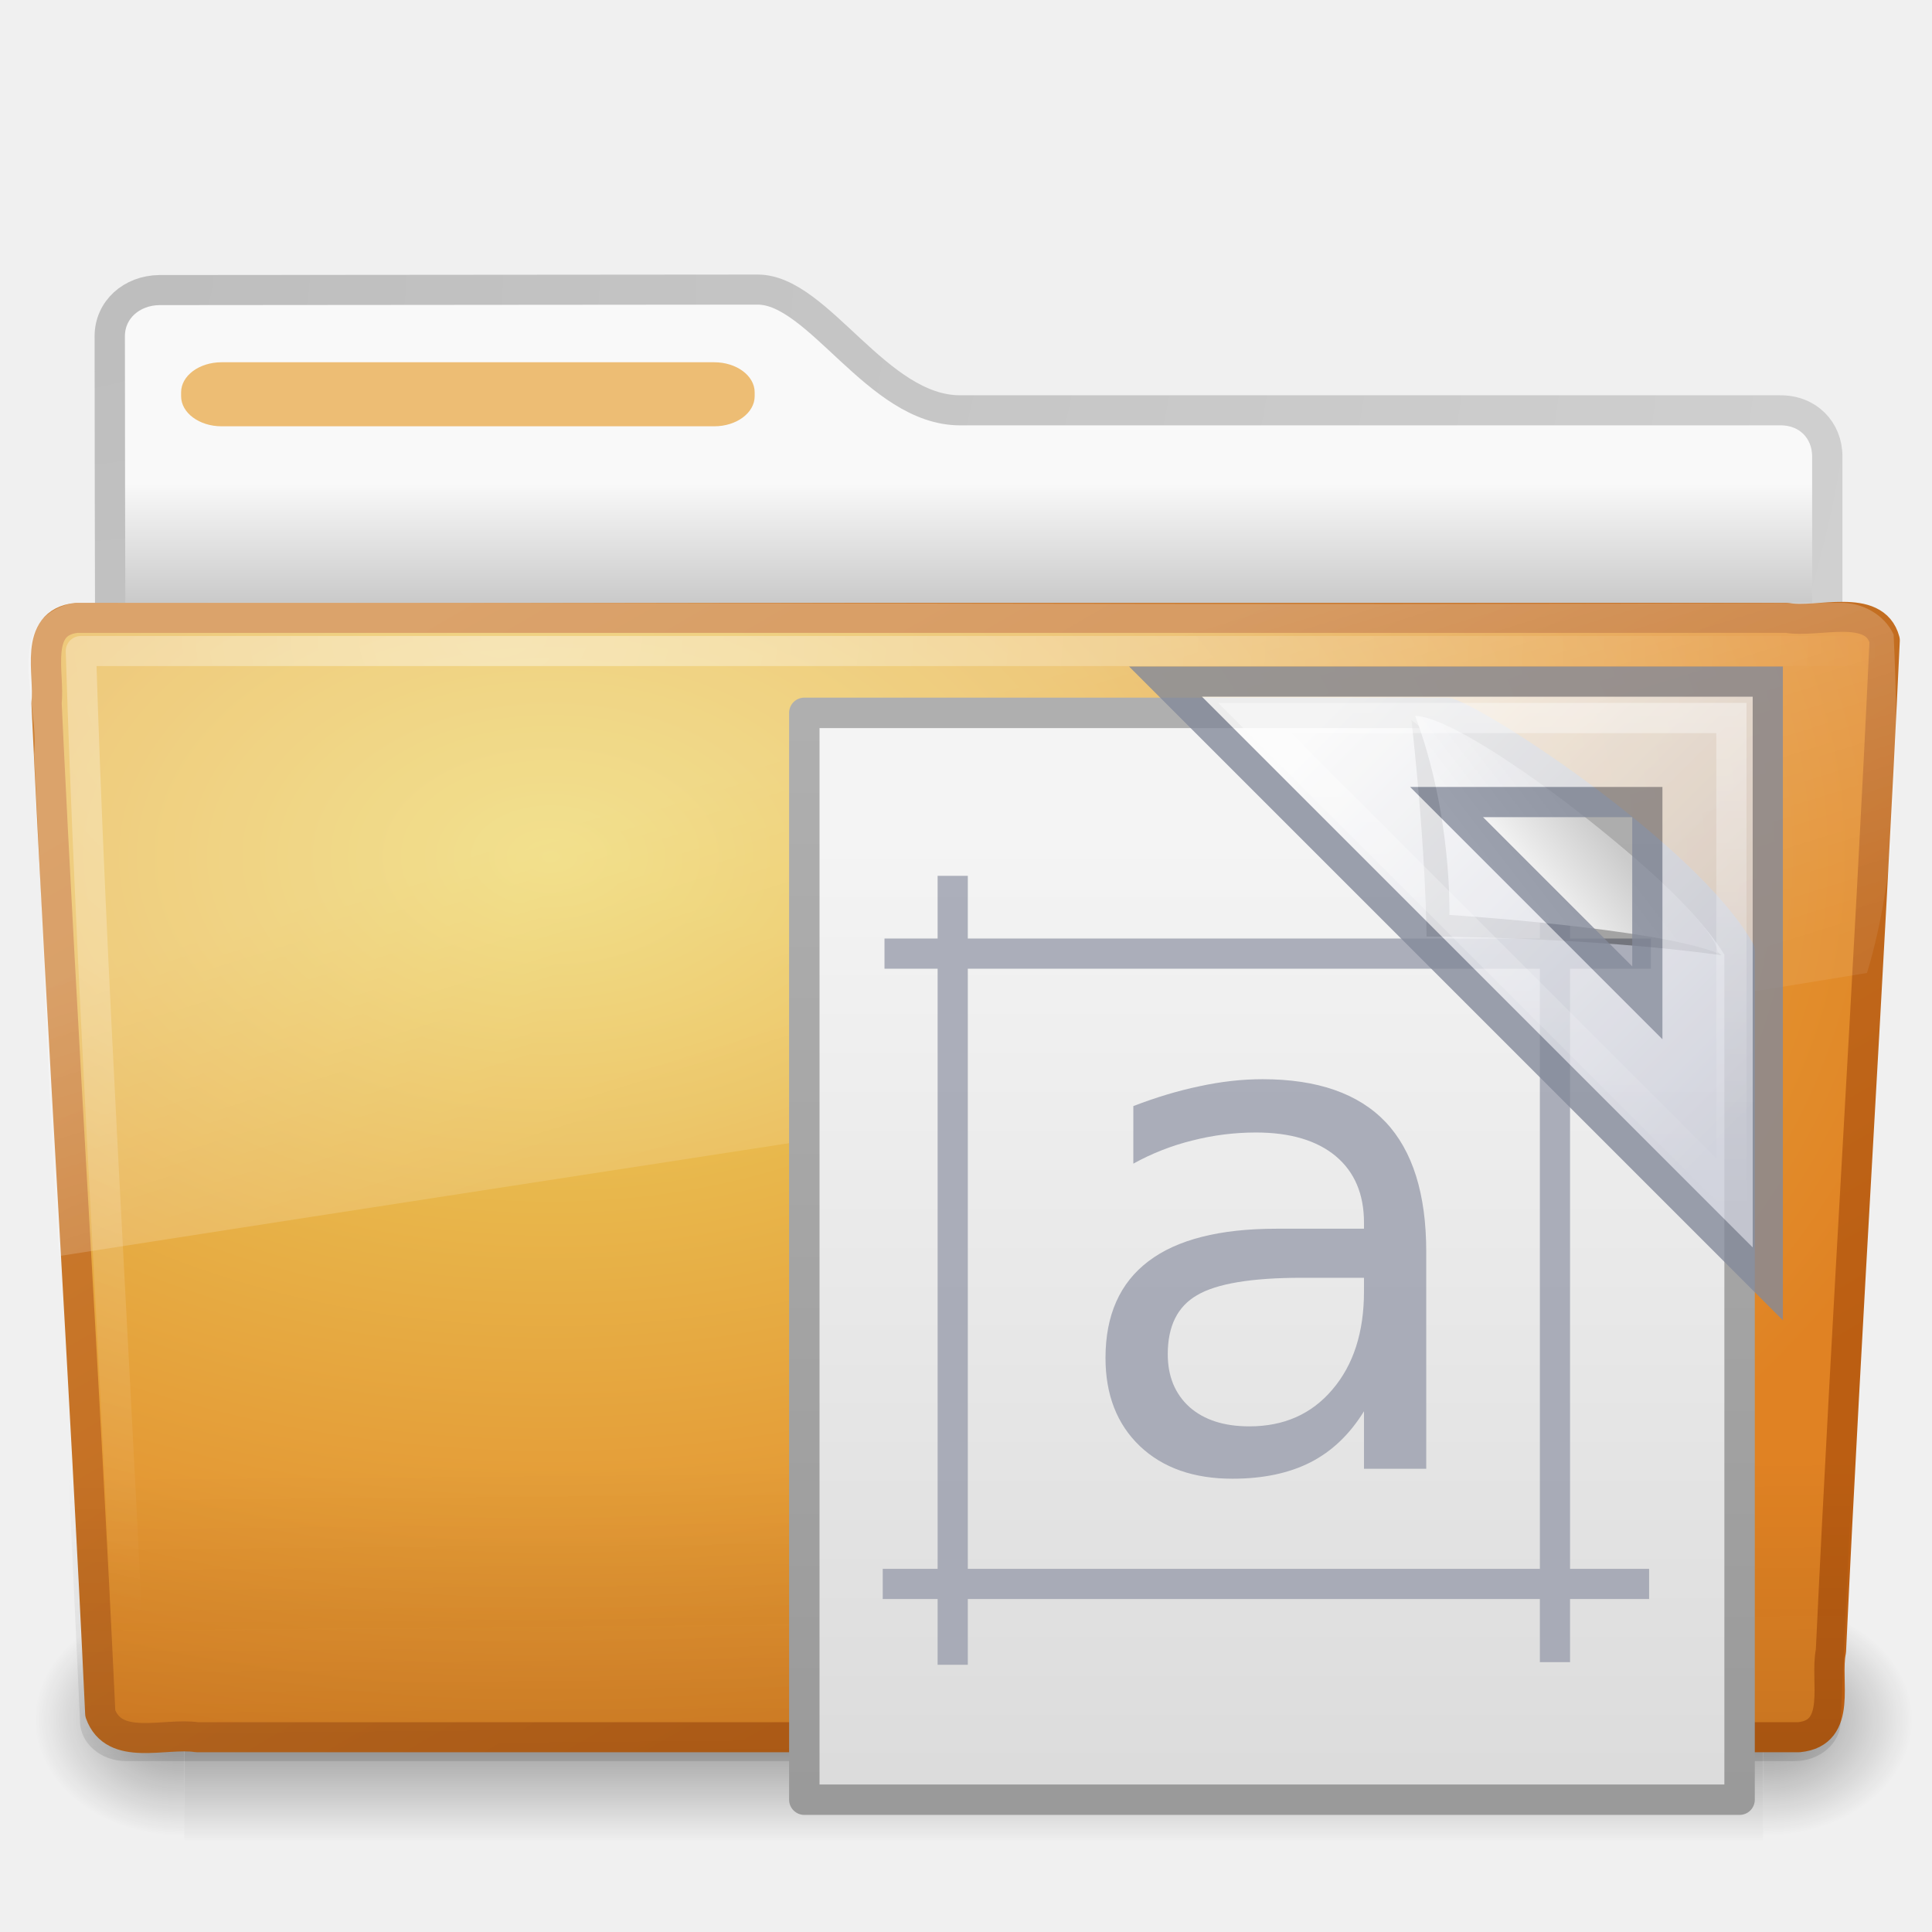
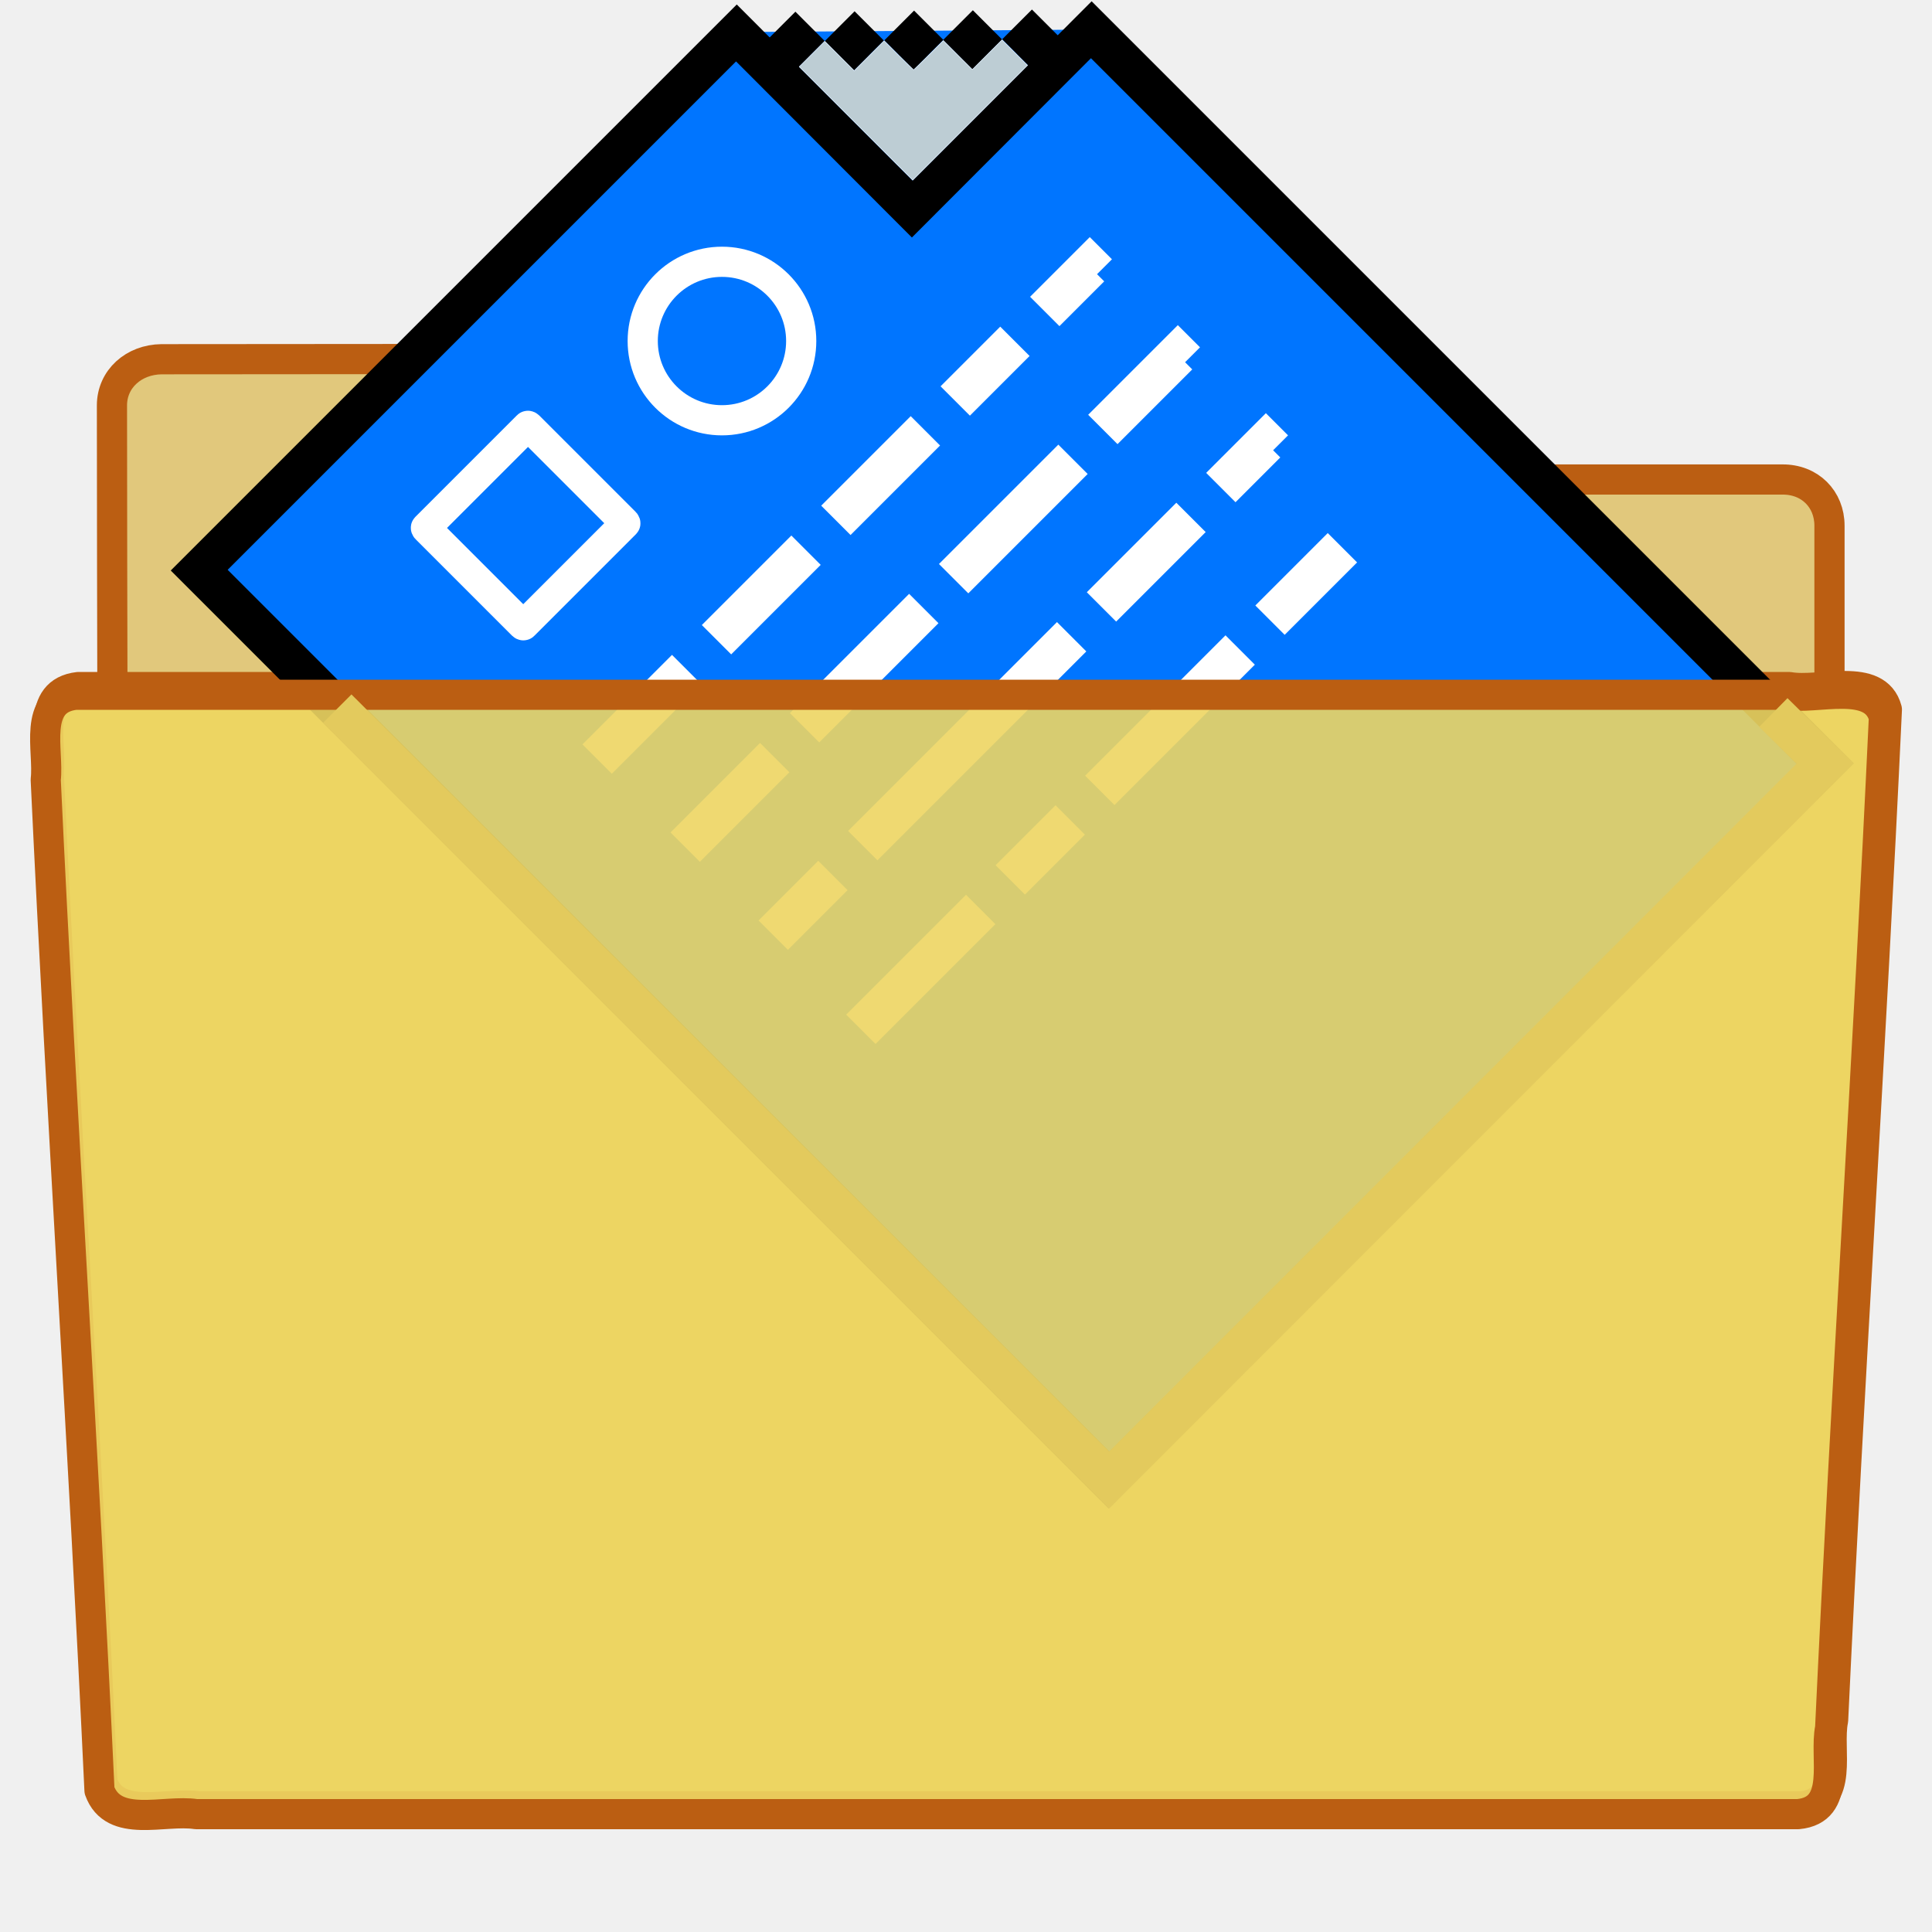
<svg xmlns="http://www.w3.org/2000/svg" xmlns:xlink="http://www.w3.org/1999/xlink" version="1.0" width="64" height="64" id="svg2696">
  <defs id="defs2698">
+     <linearGradient id="linearGradient7686">
+       <stop style="stop-color:#000000;stop-opacity:1;" offset="0" id="stop7684" />
+     </linearGradient>
    <linearGradient id="linearGradient3484">
      <stop id="stop3486" style="stop-color:#bdbdbd;stop-opacity:1" offset="0" />
      <stop id="stop3488" style="stop-color:#d0d0d0;stop-opacity:1" offset="1" />
    </linearGradient>
    <radialGradient cx="3" cy="5.017" r="21" fx="3" fy="5.017" id="radialGradient2788" xlink:href="#linearGradient3484" gradientUnits="userSpaceOnUse" gradientTransform="matrix(-1.274898e-8,1.714292,-2.159331,-1.4599595e-8,12.80936,3.608881)" />
    <linearGradient id="linearGradient6404">
      <stop id="stop6406" style="stop-color:#f9f9f9;stop-opacity:1" offset="0" />
      <stop id="stop6408" style="stop-color:#c9c9c9;stop-opacity:1" offset="1" />
    </linearGradient>
    <linearGradient x1="62.989" y1="13.183" x2="62.989" y2="16.19" id="linearGradient2786" xlink:href="#linearGradient6404" gradientUnits="userSpaceOnUse" gradientTransform="translate(-50.9409,0.7518797)" />
    <linearGradient id="linearGradient5060-820">
      <stop id="stop2681" style="stop-color:black;stop-opacity:1" offset="0" />
      <stop id="stop2683" style="stop-color:black;stop-opacity:0" offset="1" />
    </linearGradient>
    <radialGradient cx="605.714" cy="486.648" r="117.143" fx="605.714" fy="486.648" id="radialGradient7600-312" xlink:href="#linearGradient5060-820" gradientUnits="userSpaceOnUse" gradientTransform="matrix(-0.03212956,0,0,0.03705882,23.36322,25.41246)" />
    <linearGradient id="linearGradient5060-179">
      <stop id="stop2675" style="stop-color:black;stop-opacity:1" offset="0" />
      <stop id="stop2677" style="stop-color:black;stop-opacity:0" offset="1" />
    </linearGradient>
    <radialGradient cx="605.714" cy="486.648" r="117.143" fx="605.714" fy="486.648" id="radialGradient7598-526" xlink:href="#linearGradient5060-179" gradientUnits="userSpaceOnUse" gradientTransform="matrix(0.03212956,0,0,0.03705882,25.337,25.41246)" />
    <linearGradient id="linearGradient5048-585">
      <stop id="stop2667" style="stop-color:black;stop-opacity:0" offset="0" />
      <stop id="stop2669" style="stop-color:black;stop-opacity:1" offset="0.5" />
      <stop id="stop2671" style="stop-color:black;stop-opacity:0" offset="1" />
    </linearGradient>
    <linearGradient x1="302.857" y1="366.648" x2="302.857" y2="609.505" id="linearGradient7596-975" xlink:href="#linearGradient5048-585" gradientUnits="userSpaceOnUse" gradientTransform="matrix(0.08429052,0,0,0.03705882,-6.114863,25.41246)" />
    <linearGradient id="linearGradient3390-178-986-453">
      <stop id="stop3624" style="stop-color:#bb5e12;stop-opacity:1" offset="0" />
      <stop id="stop3626" style="stop-color:#cd8033;stop-opacity:1" offset="1" />
    </linearGradient>
    <linearGradient x1="82.453" y1="45.114" x2="65.34" y2="15.944" id="linearGradient2779" xlink:href="#linearGradient3390-178-986-453" gradientUnits="userSpaceOnUse" gradientTransform="matrix(1.000022,0,0,0.9973374,-53.76708,0.6817853)" />
    <linearGradient id="linearGradient7012-661-145-733-759-865-745-661-970-94">
      <stop id="stop3618" style="stop-color:#edd563;stop-opacity:1" offset="0" />
      <stop id="stop3620" style="stop-color:#e08223;stop-opacity:1" offset="1" />
    </linearGradient>
-     <radialGradient cx="63.969" cy="14.113" r="23.097" fx="63.969" fy="14.113" id="radialGradient2777" xlink:href="#linearGradient7012-661-145-733-759-865-745-661-970-94" gradientUnits="userSpaceOnUse" gradientTransform="matrix(1.564726,-9.4889677e-8,6.1773627e-8,1.013183,-86.21497,8.920102)" />
+     <radialGradient cx="70.646" cy="21.876" r="23.097" fx="70.646" fy="21.876" id="radialGradient2777" xlink:href="#linearGradient7012-661-145-733-759-865-745-661-970-94" gradientUnits="userSpaceOnUse" gradientTransform="matrix(1.564726,-9.4889677e-8,6.1773627e-8,1.013183,-86.21497,8.920102)" />
    <linearGradient id="linearGradient6129-963-697-142-998-580-273">
      <stop id="stop2661" style="stop-color:#0a0a0a;stop-opacity:0.498" offset="0" />
      <stop id="stop2663" style="stop-color:#0a0a0a;stop-opacity:0" offset="1" />
    </linearGradient>
    <linearGradient x1="22.935" y1="49.629" x2="22.809" y2="36.658" id="linearGradient2774" xlink:href="#linearGradient6129-963-697-142-998-580-273" gradientUnits="userSpaceOnUse" gradientTransform="matrix(1.144692,0,0,0.9977536,-3.466141,1.850722)" />
    <linearGradient id="linearGradient6087-437-184-795-110-662-495">
      <stop id="stop2693" style="stop-color:white;stop-opacity:0.4" offset="0" />
      <stop id="stop2695" style="stop-color:white;stop-opacity:0" offset="1" />
    </linearGradient>
    <radialGradient cx="7.265" cy="8.302" r="20.98" fx="7.265" fy="8.302" id="radialGradient2771" xlink:href="#linearGradient6087-437-184-795-110-662-495" gradientUnits="userSpaceOnUse" gradientTransform="matrix(0,1.207974,-1.627164,0,26.14829,8.868302)" />
    <linearGradient id="linearGradient8265-821-176-38-919-66-249">
      <stop id="stop2687" style="stop-color:white;stop-opacity:0.275" offset="0" />
      <stop id="stop2689" style="stop-color:white;stop-opacity:0.078" offset="1" />
    </linearGradient>
    <linearGradient x1="11.566" y1="22.292" x2="15.215" y2="33.955" id="linearGradient2768" xlink:href="#linearGradient8265-821-176-38-919-66-249" gradientUnits="userSpaceOnUse" gradientTransform="translate(0,0.9022712)" />
-     <linearGradient x1="33.877" y1="19.948" x2="44.119" y2="30.191" id="linearGradient3418" xlink:href="#linearGradient3412" gradientUnits="userSpaceOnUse" />
-     <linearGradient id="linearGradient3412">
-       <stop id="stop3414" style="stop-color:#fcfcfc;stop-opacity:1" offset="0" />
-       <stop id="stop3416" style="stop-color:#cbcdd9;stop-opacity:1" offset="1" />
+     <radialGradient cx="14.363" cy="34.786" r="8.795" fx="14.363" fy="34.786" id="radialGradient3041" xlink:href="#linearGradient7822" gradientUnits="userSpaceOnUse" gradientTransform="matrix(1,0,0,0.6884422,0,10.83783)" />
+     <linearGradient id="linearGradient7822">
+       <stop id="stop7824" style="stop-color:black;stop-opacity:1" offset="0" />
+       <stop id="stop7826" style="stop-color:black;stop-opacity:0" offset="1" />
    </linearGradient>
-     <linearGradient x1="45.094" y1="18.404" x2="45.094" y2="31.781" id="linearGradient3434" xlink:href="#linearGradient3428" gradientUnits="userSpaceOnUse" />
-     <linearGradient id="linearGradient3428">
-       <stop id="stop3430" style="stop-color:white;stop-opacity:1" offset="0" />
-       <stop id="stop3432" style="stop-color:white;stop-opacity:0" offset="1" />
+     <linearGradient x1="-7.975" y1="25.357" x2="-11.006" y2="-6.568" id="linearGradient3043" xlink:href="#linearGradient6991" gradientUnits="userSpaceOnUse" gradientTransform="matrix(1.1875,0,0,1.2,-17.28125,21.9)" />
+     <linearGradient id="linearGradient6991">
+       <stop id="stop6993" style="stop-color:#d3d7cf;stop-opacity:1" offset="0" />
+       <stop id="stop6995" style="stop-color:white;stop-opacity:1" offset="1" />
    </linearGradient>
-     <linearGradient x1="32.892" y1="8.059" x2="36.358" y2="5.457" id="linearGradient2683" xlink:href="#linearGradient8589" gradientUnits="userSpaceOnUse" gradientTransform="matrix(0.8719882,0,0,0.8492378,21.1022,22.40174)" />
-     <linearGradient id="linearGradient8589">
-       <stop id="stop8591" style="stop-color:#fefefe;stop-opacity:1" offset="0" />
-       <stop id="stop8593" style="stop-color:#cbcbcb;stop-opacity:1" offset="1" />
+     <linearGradient x1="-7.852" y1="3.755" x2="-5.51" y2="18.938" id="linearGradient3045" xlink:href="#linearGradient7438" gradientUnits="userSpaceOnUse" gradientTransform="matrix(-1.238355,0,0,1.26711,16.95124,21.36283)" />
+     <linearGradient id="linearGradient7438">
+       <stop id="stop7440" style="stop-color:white;stop-opacity:1" offset="0" />
+       <stop id="stop7442" style="stop-color:white;stop-opacity:0" offset="1" />
    </linearGradient>
-     <linearGradient id="linearGradient3600">
-       <stop id="stop3602" style="stop-color:#f4f4f4;stop-opacity:1" offset="0" />
-       <stop id="stop3604" style="stop-color:#dbdbdb;stop-opacity:1" offset="1" />
+     <linearGradient x1="1.626" y1="55.219" x2="0.822" y2="54.416" id="linearGradient3047" xlink:href="#linearGradient7263" gradientUnits="userSpaceOnUse" gradientTransform="matrix(1.051179,0,0,1,0.1121129,0)" />
+     <linearGradient id="linearGradient7263">
+       <stop id="stop7265" style="stop-color:#adb0a8;stop-opacity:1" offset="0" />
+       <stop id="stop7267" style="stop-color:white;stop-opacity:1" offset="1" />
    </linearGradient>
-     <linearGradient id="linearGradient3104">
-       <stop id="stop3106" style="stop-color:#9a9a9a;stop-opacity:1" offset="0" />
-       <stop id="stop3108" style="stop-color:#afafaf;stop-opacity:1" offset="1" />
+     <linearGradient x1="-4.221" y1="59.879" x2="-4.221" y2="54.708" id="linearGradient3049" xlink:href="#linearGradient7269" gradientUnits="userSpaceOnUse" gradientTransform="matrix(0.9642856,0,0,0.9722222,-0.2500008,1.694444)" />
+     <linearGradient id="linearGradient7269">
+       <stop id="stop7271" style="stop-color:white;stop-opacity:1" offset="0" />
+       <stop id="stop7273" style="stop-color:#d3d7cf;stop-opacity:1" offset="1" />
    </linearGradient>
-     <linearGradient x1="25.132" y1="6.729" x2="25.132" y2="47.013" id="linearGradient2945" xlink:href="#linearGradient3600" gradientUnits="userSpaceOnUse" gradientTransform="matrix(0.885207,0,0,0.8000502,20.89003,22.4138)" />
-     <linearGradient x1="-51.786" y1="50.786" x2="-51.786" y2="2.906" id="linearGradient2947" xlink:href="#linearGradient3104" gradientUnits="userSpaceOnUse" gradientTransform="matrix(0.7148019,0,0,0.7487279,73.48039,21.52216)" />
+     <linearGradient x1="-1.989" y1="51.138" x2="-3.359" y2="54" id="linearGradient3051" xlink:href="#linearGradient7257" gradientUnits="userSpaceOnUse" gradientTransform="matrix(-0.5248057,0,0,0.5248057,-21.86116,10.00036)" />
+     <linearGradient id="linearGradient7257">
+       <stop id="stop7259" style="stop-color:black;stop-opacity:1" offset="0" />
+       <stop id="stop7261" style="stop-color:black;stop-opacity:0" offset="1" />
+     </linearGradient>
+     <linearGradient x1="-4.685" y1="52.64" x2="0.884" y2="50.563" id="linearGradient3053" xlink:href="#linearGradient7237" gradientUnits="userSpaceOnUse" gradientTransform="matrix(-0.5248057,0,0,0.5248057,-21.86116,10.00036)" />
+     <linearGradient id="linearGradient7237">
+       <stop id="stop7239" style="stop-color:#eeeeec;stop-opacity:1" offset="0" />
+       <stop id="stop7241" style="stop-color:#babdb6;stop-opacity:1" offset="1" />
+     </linearGradient>
+     <linearGradient x1="-5.082" y1="50.519" x2="0.265" y2="49.458" id="linearGradient3055" xlink:href="#linearGradient7245" gradientUnits="userSpaceOnUse" gradientTransform="matrix(-0.5248057,0,0,0.5248057,-21.86116,10.00036)" />
+     <linearGradient id="linearGradient7245">
+       <stop id="stop7247" style="stop-color:#eeeeec;stop-opacity:1" offset="0" />
+       <stop id="stop7249" style="stop-color:white;stop-opacity:1" offset="1" />
+     </linearGradient>
+     <linearGradient x1="-5.969" y1="52.875" x2="-5.969" y2="51.812" id="linearGradient3057" xlink:href="#linearGradient7186" gradientUnits="userSpaceOnUse" gradientTransform="matrix(-0.5248057,0,0,0.5248057,-21.86116,10.00036)" />
+     <linearGradient id="linearGradient7186">
+       <stop id="stop7188" style="stop-color:#888a85;stop-opacity:1" offset="0" />
+       <stop id="stop7190" style="stop-color:white;stop-opacity:1" offset="1" />
+     </linearGradient>
+     <linearGradient x1="-3.536" y1="55.867" x2="-3.536" y2="59.445" id="linearGradient3059" xlink:href="#linearGradient7277" gradientUnits="userSpaceOnUse" gradientTransform="matrix(-0.5248057,0,0,0.5398003,-21.86116,9.400569)" />
+     <linearGradient id="linearGradient7277">
+       <stop id="stop7279" style="stop-color:#555753;stop-opacity:1" offset="0" />
+       <stop id="stop7281" style="stop-color:#d3d7cf;stop-opacity:1" offset="1" />
+     </linearGradient>
+     <linearGradient x1="32.812" y1="21" x2="32.812" y2="26.205" id="linearGradient3061" xlink:href="#linearGradient7340" gradientUnits="userSpaceOnUse" gradientTransform="matrix(-0.6040217,0,0,0.6034002,42.82499,17.57294)" />
+     <linearGradient id="linearGradient7340">
+       <stop id="stop7342" style="stop-color:#2e3436;stop-opacity:1" offset="0" />
+       <stop id="stop7344" style="stop-color:#555753;stop-opacity:1" offset="1" />
+     </linearGradient>
+     <linearGradient x1="28.875" y1="29" x2="29" y2="16" id="linearGradient3063" xlink:href="#linearGradient7430" gradientUnits="userSpaceOnUse" gradientTransform="matrix(-0.5248057,0,0,0.5248057,39.67545,19.37908)" />
+     <linearGradient id="linearGradient7430">
+       <stop id="stop7432" style="stop-color:white;stop-opacity:1" offset="0" />
+       <stop id="stop7434" style="stop-color:white;stop-opacity:0" offset="1" />
+     </linearGradient>
+     <linearGradient x1="30.312" y1="27.313" x2="30.312" y2="24.688" id="linearGradient3073" xlink:href="#linearGradient7422" gradientUnits="userSpaceOnUse" />
+     <linearGradient id="linearGradient7422">
+       <stop id="stop7424" style="stop-color:#edd400;stop-opacity:1" offset="0" />
+       <stop id="stop7426" style="stop-color:#edd400;stop-opacity:0" offset="1" />
+     </linearGradient>
+     <linearGradient x1="30.312" y1="27.313" x2="30.312" y2="24.688" id="linearGradient3065" xlink:href="#linearGradient7422" gradientUnits="userSpaceOnUse" gradientTransform="translate(-0.4180019,0.6976123)" />
+     <linearGradient x1="30.312" y1="27.313" x2="30.312" y2="24.688" id="linearGradient3067" xlink:href="#linearGradient7422" gradientUnits="userSpaceOnUse" gradientTransform="translate(0,0.6976123)" />
+     <linearGradient x1="30.312" y1="27.313" x2="30.312" y2="24.688" id="linearGradient3069" xlink:href="#linearGradient7422" gradientUnits="userSpaceOnUse" gradientTransform="translate(0,0.6976123)" />
+     <linearGradient x1="30.312" y1="27.313" x2="30.312" y2="24.688" id="linearGradient3071" xlink:href="#linearGradient7422" gradientUnits="userSpaceOnUse" gradientTransform="translate(0.4182841,0.6976123)" />
+     <linearGradient x1="37.625" y1="40.312" x2="38.875" y2="45.062" id="linearGradient3075" xlink:href="#linearGradient7652-827" gradientUnits="userSpaceOnUse" gradientTransform="matrix(-0.5248057,0,0,0.5248057,-13.46427,22.59569)" />
+     <linearGradient id="linearGradient7652-827">
+       <stop id="stop3225" style="stop-color:#dbdbdb;stop-opacity:1" offset="0" />
+       <stop id="stop3227" style="stop-color:#a0a0a0;stop-opacity:0" offset="1" />
+     </linearGradient>
+     <linearGradient x1="38.75" y1="40.625" x2="40.125" y2="46.562" id="linearGradient3077" xlink:href="#linearGradient7576-259" gradientUnits="userSpaceOnUse" gradientTransform="matrix(-0.5248057,0,0,0.5248057,-13.46427,22.59569)" />
+     <linearGradient id="linearGradient7576-259">
+       <stop id="stop3231" style="stop-color:#787878;stop-opacity:1" offset="0" />
+       <stop id="stop3233" style="stop-color:#6c6c6c;stop-opacity:0" offset="1" />
+     </linearGradient>
+     <linearGradient x1="41.188" y1="38.312" x2="42.124" y2="42.938" id="linearGradient3079" xlink:href="#linearGradient7660" gradientUnits="userSpaceOnUse" gradientTransform="matrix(-0.5248057,0,0,0.5248057,-13.46427,22.59569)" />
+     <linearGradient id="linearGradient7660">
+       <stop id="stop7662" style="stop-color:white;stop-opacity:1" offset="0" />
+       <stop id="stop7664" style="stop-color:white;stop-opacity:0" offset="1" />
+     </linearGradient>
+     <linearGradient x1="-4.11" y1="58.808" x2="-4.11" y2="55" id="linearGradient3081" xlink:href="#linearGradient7269" gradientUnits="userSpaceOnUse" gradientTransform="matrix(-0.5904064,0,0,0.6122733,-21.79556,4.68123)" />
+     <linearGradient id="linearGradient7812">
+       <stop id="stop7814" style="stop-color:black;stop-opacity:1" offset="0" />
+       <stop id="stop7816" style="stop-color:black;stop-opacity:0" offset="1" />
+     </linearGradient>
+     <linearGradient x1="-6.406" y1="32.438" x2="-7.781" y2="34.562" id="linearGradient3115" xlink:href="#linearGradient7812" gradientUnits="userSpaceOnUse" gradientTransform="matrix(-0.5248057,0,0,0.5248057,-23.96038,22.59569)" />
  </defs>
-   <g transform="matrix(1.340771,0,0,1.33,-0.3733138,-2.510002)" id="layer1">
-     <path d="m 4.217,9.112 c -0.69,0.008 -1.227,0.493 -1.227,1.15 0,5.514 0.032,9.74 0,14.75 1.435,0 42.435,-3.711 42.435,-5.303 l 0,-6.452 c 0,-0.658 -0.48,-1.158 -1.17,-1.15 l -20.256,0 c -2.047,0 -3.499,-3.007 -5,-3.007 L 4.217,9.112 z" id="path3468" style="fill:url(#linearGradient2786);fill-opacity:1;stroke:url(#radialGradient2788);stroke-width:0.749;stroke-linecap:round;stroke-linejoin:round;stroke-miterlimit:4;stroke-opacity:1;stroke-dasharray:none;display:inline" />
-     <g transform="matrix(0.9583333,0,0,0.6666667,1.000001,15.75188)" id="g7591" style="opacity:0.4">
-       <rect width="40.7" height="9" x="4" y="39" id="rect4173" style="fill:url(#linearGradient7596-975);fill-opacity:1;fill-rule:nonzero;stroke:none;stroke-width:1;marker:none;visibility:visible;display:inline;overflow:visible" />
-       <path d="m 44.7,39 c 0,0 0,9 0,9 1.655,0.017 4,-2.016 4,-4.5 0,-2.484 -1.846,-4.499 -4,-4.499 z" id="path5058" style="fill:url(#radialGradient7598-526);fill-opacity:1;fill-rule:nonzero;stroke:none;stroke-width:1;marker:none;visibility:visible;display:inline;overflow:visible" />
-       <path d="m 4,39 c 0,0 0,9 0,9 C 2.345,48.017 0,45.983 0,43.499 0,41.015 1.846,39 4,39 z" id="path5018" style="fill:url(#radialGradient7600-312);fill-opacity:1;fill-rule:nonzero;stroke:none;stroke-width:1;marker:none;visibility:visible;display:inline;overflow:visible" />
+   <g transform="matrix(1.340771,0,0,1.33,-0.2745243,-2.766417)" id="layer1" style="display:inline">
+     <g id="g2372-6" style="display:inline" transform="matrix(0.3729198,0,0,0.3759399,11.33799,14.07334)">
+       <path d="m -19.147,-8.102 c -1.851,0.02 -3.29,1.31 -3.29,3.06 0,14.668 0.086,25.907 0,39.236 3.849,0 113.791,-9.87 113.791,-14.106 V 2.926 c 0,-1.75 -1.287,-3.08 -3.138,-3.06 H 33.901 c -5.49,0 -9.382,-7.998 -13.408,-7.998 z" id="path3468" style="display:inline;fill:#e1c87c;fill-opacity:1;stroke:#bb5e12;stroke-width:2;stroke-linecap:round;stroke-linejoin:round;stroke-miterlimit:4;stroke-dasharray:none;stroke-opacity:1" />
+       <path d="m -24.658,13.615 c -2.877,0.328 -1.74,3.72 -1.969,5.627 1.053,22.47 2.515,44.488 3.561,66.959 0.917,2.562 4.276,1.25 6.404,1.575 35.38,0 70.76,0 106.139,0 2.921,-0.283 1.707,-3.734 2.118,-5.71 1.053,-22.47 2.516,-44.488 3.562,-66.959 -0.674,-2.532 -4.475,-1.125 -6.469,-1.492 -37.782,0 -75.564,0 -113.346,0 z" id="path3388" style="display:inline;fill:#edd563;fill-opacity:1;stroke:#bb5e12;stroke-width:1.997;stroke-linecap:round;stroke-linejoin:round;stroke-miterlimit:4;stroke-dasharray:none;stroke-dashoffset:0;stroke-opacity:1" />
    </g>
-     <path d="m 2.162,17.277 c -1.073,0.123 -0.649,1.398 -0.734,2.115 0.393,8.448 0.938,16.725 1.328,25.172 0.342,0.963 1.594,0.47 2.388,0.592 13.194,0 26.388,0 39.581,0 1.089,-0.106 0.636,-1.404 0.79,-2.147 0.393,-8.448 0.938,-16.725 1.328,-25.172 -0.251,-0.952 -1.669,-0.423 -2.413,-0.561 -14.09,0 -28.179,0 -42.269,0 z" id="path3388" style="fill:url(#radialGradient2777);fill-opacity:1;stroke:url(#linearGradient2779);stroke-width:0.748;stroke-linecap:round;stroke-linejoin:round;stroke-miterlimit:4;stroke-opacity:1;stroke-dasharray:none;stroke-dashoffset:0" />
-     <path d="m 2.058,16.817 43.896,4.03e-4 c 0.634,0 1.045,0.445 1.045,0.997 l -1.244,26.939 c 0,0.553 -0.511,0.998 -1.145,0.998 l -41.209,0 c -0.634,0 -1.145,-0.445 -1.145,-0.998 L 1.013,17.815 c 0,-0.553 0.411,-0.998 1.045,-0.998 z" id="path6127" style="opacity:0.4;fill:url(#linearGradient2774);fill-opacity:1;stroke:none" />
-     <path d="m 46.277,18.102 c -13.531,0 -30.469,0 -44,0 0.239,7.846 0.771,16.354 1.156,24.531" id="path2435" style="fill:none;stroke:url(#radialGradient2771);stroke-width:0.749;stroke-linecap:round;stroke-linejoin:round;stroke-miterlimit:4;stroke-opacity:1;stroke-dasharray:none" />
-     <path d="m 45.75,16.902 c -14.55,0.073 -29.105,-0.021 -43.656,0 -1.807,0.411 -0.834,2.467 -0.972,3.772 0.222,4.163 0.323,8.345 0.62,12.497 C 16.742,30.808 31.668,28.563 46.406,26.121 47.187,23.534 47.194,20.45 47.064,17.692 46.834,17.187 46.277,16.891 45.75,16.902 z" id="path3455" style="fill:url(#linearGradient2768);fill-opacity:1;stroke:none" />
-     <rect width="14.171" height="1.595" rx="1" ry="0.749" x="4.753" y="10.91" id="rect3562" style="fill:#edbd74;fill-opacity:1;fill-rule:nonzero;stroke:none;stroke-width:1;marker:none;visibility:visible;display:block;overflow:visible;enable-background:accumulate" />
+     <g id="g1163" style="display:inline" transform="matrix(0.988511,-0.9965163,0.9643348,0.9721443,-28.59344,10.66898)">
+       <g id="g2519" transform="translate(0.666126,0.6529804)">
+         <path id="rect1980-3" style="display:inline;fill:#0075ff;fill-opacity:1;fill-rule:evenodd;stroke:#000000;stroke-width:0;stroke-dasharray:none;stop-color:#000000" d="M 13.486,19.581 H 26.889 l 4.651,4.701 V 43.114 H 13.486 Z" />
+         <g id="g2470">
+           <g id="g2364-7" style="display:inline;stroke:#ffffff;stroke-opacity:1" transform="matrix(0.3729198,0,0,0.3759399,10.59011,19.33938)">
+             <rect style="font-variation-settings:normal;opacity:1;fill:none;fill-opacity:1;fill-rule:evenodd;stroke:#ffffff;stroke-width:1;stroke-linecap:butt;stroke-linejoin:miter;stroke-miterlimit:4;stroke-dasharray:none;stroke-dashoffset:0;stroke-opacity:1;stop-color:#000000;stop-opacity:1" id="rect1249" width="4.795" height="4.572" x="-2.396" y="22.337" rx="0.015" ry="0.03" transform="matrix(1.43065,2.2097421e-8,6.340693e-8,1.454736,20.43257,-25.21219)" />
+             <circle style="fill:none;fill-rule:evenodd;stroke:#ffffff;stroke-width:1;stroke-opacity:1;stroke-dasharray:none" id="path1305" cx="23.916" cy="11.297" r="2.625" transform="matrix(1.011623,1.028654,-1.011622,1.028654,20.43257,-25.21219)" />
+             <path style="display:inline;fill:none;stroke:#ffffff;stroke-width:2;stroke-linecap:butt;stroke-linejoin:miter;stroke-dasharray:none;stroke-opacity:1" d="m 15.006,27.002 h 33.001 v 0.511 -0.415" id="path5727-5" />
+             <path style="display:inline;fill:none;stroke:#ffffff;stroke-width:2;stroke-linecap:butt;stroke-linejoin:miter;stroke-dasharray:none;stroke-opacity:1" d="m 15.006,21.002 h 33.001 v 0.511 -0.415" id="path2328-3" />
+             <path style="display:inline;fill:none;stroke:#ffffff;stroke-width:2;stroke-linecap:butt;stroke-linejoin:miter;stroke-dasharray:none;stroke-opacity:1" d="m 15.006,33.002 h 33.001 v 0.511 -0.415" id="path2330-5" />
+             <path style="display:inline;fill:none;stroke:#ffffff;stroke-width:2;stroke-linecap:butt;stroke-linejoin:miter;stroke-dasharray:none;stroke-opacity:1" d="M 14.788,39.196 H 47.789 V 39.707 39.292" id="path1307" />
+           </g>
+           <g id="g2359-6" style="display:inline" transform="matrix(0.3729198,0,0,0.3759399,10.59011,19.33938)">
+             <path style="display:inline;fill:#0075ff;fill-opacity:1;stroke:#0075ff;stroke-width:2;stroke-linecap:butt;stroke-linejoin:miter;stroke-dasharray:none;stroke-opacity:1" d="m 41.21,35.843 v 4.759 h -0.511 0.415" id="path1521" />
+             <path style="display:inline;fill:#0075ff;fill-opacity:1;stroke:#0075ff;stroke-width:2;stroke-linecap:butt;stroke-linejoin:miter;stroke-dasharray:none;stroke-opacity:1" d="m 48.063,37.659 v 4.759 h -0.511 0.415" id="path2344-9" />
+             <path style="display:inline;fill:#0075ff;fill-opacity:1;stroke:#0075ff;stroke-width:1.386;stroke-linecap:butt;stroke-linejoin:miter;stroke-dasharray:none;stroke-opacity:1" d="m 31.821,28.482 2.313,2.313 -0.253,0.253 0.205,-0.205" id="path2342-0-3" transform="matrix(1.011623,1.028654,-1.011622,1.028654,20.43257,-25.21219)" />
+             <path style="display:inline;fill:#0075ff;fill-opacity:1;stroke:#0075ff;stroke-width:1.386;stroke-linecap:butt;stroke-linejoin:miter;stroke-dasharray:none;stroke-opacity:1" d="m 34.787,25.517 2.313,2.313 -0.253,0.253 0.205,-0.205" id="path2344-9-6" transform="matrix(1.011623,1.028654,-1.011622,1.028654,20.43257,-25.21219)" />
+             <path style="display:inline;fill:#0075ff;stroke:#0075ff;stroke-width:2;stroke-linecap:butt;stroke-linejoin:miter;stroke-dasharray:none;stroke-opacity:1;fill-opacity:1" d="m 22.006,18.274 v 10.235 h -0.511 0.415" id="path2332-2" />
+             <path style="display:inline;fill:#0075ff;stroke:#0075ff;stroke-width:2;stroke-linecap:butt;stroke-linejoin:miter;stroke-dasharray:none;stroke-opacity:1;fill-opacity:1" d="m 30.006,18.149 v 4.759 h -0.511 0.415" id="path2334-9" />
+             <path style="display:inline;fill:#0075ff;stroke:#0075ff;stroke-width:2;stroke-linecap:butt;stroke-linejoin:miter;stroke-dasharray:none;stroke-opacity:1;fill-opacity:1" d="m 20.006,30.452 v 4.302 h -0.511 0.415" id="path2336-1" />
+             <path style="display:inline;fill:#0075ff;stroke:#0075ff;stroke-width:2;stroke-linecap:butt;stroke-linejoin:miter;stroke-dasharray:none;stroke-opacity:1;fill-opacity:1" d="m 31.998,24.797 v 3.691 h -0.511 0.415" id="path2338-2" />
+             <path style="display:inline;fill:#0075ff;stroke:#0075ff;stroke-width:2;stroke-linecap:butt;stroke-linejoin:miter;stroke-dasharray:none;stroke-opacity:1;fill-opacity:1" d="m 41.998,24.797 v 3.691 h -0.511 0.415" id="path2340-7" />
+             <path style="display:inline;fill:#0075ff;stroke:#0075ff;stroke-width:2;stroke-linecap:butt;stroke-linejoin:miter;stroke-dasharray:none;stroke-opacity:1;fill-opacity:1" d="m 36.006,30.452 v 4.302 h -0.511 0.415" id="path2346-3" />
+             <path style="display:inline;fill:#0075ff;stroke:#0075ff;stroke-width:2;stroke-linecap:butt;stroke-linejoin:miter;stroke-dasharray:none;stroke-opacity:1;fill-opacity:1" d="m 44.006,30.452 v 4.302 h -0.511 0.415" id="path2348-6" />
+             <path style="display:inline;fill:#0075ff;stroke:#0075ff;stroke-width:2;stroke-linecap:butt;stroke-linejoin:miter;stroke-dasharray:none;stroke-opacity:1;fill-opacity:1" d="m 38.006,18.149 v 4.759 h -0.511 0.415" id="path1309" />
+             <path style="display:inline;fill:#0075ff;fill-opacity:1;stroke:#0075ff;stroke-width:2;stroke-linecap:butt;stroke-linejoin:miter;stroke-dasharray:none;stroke-opacity:1" d="m 44.006,18.149 v 4.759 h -0.511 0.415" id="path1311" />
+           </g>
+           <g id="g342-0" style="display:inline;stroke:#000000;stroke-opacity:1" transform="matrix(0.3729198,0,0,0.3759399,11.33799,14.07334)">
+             <path style="display:inline;fill:#2d2d2d;stroke:#000000;stroke-width:2;stroke-linecap:butt;stroke-linejoin:miter;stroke-dasharray:none;stroke-opacity:1" d="m 42.692,17.298 h 0.998 v 0.997" id="path2184" />
+             <path style="display:inline;fill:#2d2d2d;stroke:#000000;stroke-width:2;stroke-linecap:butt;stroke-linejoin:miter;stroke-dasharray:none;stroke-opacity:1" d="m 44.69,19.3 h 0.998 v 0.997" id="path2430" />
+             <path style="display:inline;fill:#2d2d2d;stroke:#000000;stroke-width:2;stroke-linecap:butt;stroke-linejoin:miter;stroke-dasharray:none;stroke-opacity:1" d="m 46.705,21.304 h 0.998 v 0.997" id="path2432" />
+             <path style="display:inline;fill:#2d2d2d;stroke:#000000;stroke-width:2;stroke-linecap:butt;stroke-linejoin:miter;stroke-dasharray:none;stroke-opacity:1" d="m 48.688,23.295 h 0.998 v 0.997" id="path2434" />
+             <path style="display:inline;fill:#2d2d2d;stroke:#000000;stroke-width:2;stroke-linecap:butt;stroke-linejoin:miter;stroke-dasharray:none;stroke-opacity:1" d="m 50.692,25.284 h 0.998 v 0.997" id="path2436" />
+           </g>
+         </g>
+         <path id="path378" style="display:inline;fill:none;fill-rule:evenodd;stroke:#000000;stroke-width:0.72;stroke-opacity:1;stop-color:#000000;stroke-dasharray:none" d="m 13.574,19.717 h 13.427 l -0.003,4.508 4.478,-0.003 v 18.804 H 13.574 Z" />
+       </g>
+       <path style="fill:#bdcdd4;fill-opacity:1;fill-rule:evenodd;stroke:#ffffff;stroke-width:0.016;stroke-linejoin:round;stroke-opacity:1" d="M 28.355,4.09 26.476,2.211 26.898,1.789 27.32,1.367 l 0.488,0.488 0.488,0.488 0.496,-0.496 0.496,-0.496 0.481,0.48 c 0.264,0.264 0.488,0.48 0.496,0.48 0.009,-5.3e-6 0.233,-0.218 0.5,-0.484 L 31.25,1.344 31.73,1.824 32.211,2.304 32.703,1.812 33.195,1.32 l 0.422,0.422 0.422,0.422 -1.902,1.902 -1.902,1.902 z" id="path1126" transform="matrix(0.3772541,0.386712,-0.3772541,0.386712,18.87595,10.51409)" />
+     </g>
  </g>
-   <path d="m 26.644,23.614 c 7.1,0 14.199,0 21.299,0 1.245,0.388 7.936,4.812 9.683,7.876 0,9.376 0,18.751 0,28.127 -10.327,0 -20.655,0 -30.982,0 0,-12.001 0,-24.002 0,-36.002 z" id="rect2594" style="fill:url(#linearGradient2945);fill-opacity:1;stroke:url(#linearGradient2947);stroke-width:1.008;stroke-linecap:butt;stroke-linejoin:round;stroke-miterlimit:4;stroke-opacity:1;stroke-dasharray:none;stroke-dashoffset:0;display:inline" />
-   <path d="m 54.629,52.47 -25.388,0 M 31.56,29.013 l 0,26.135 M 54.688,31.59 l -25.388,0 M 51.51,28.926 l 0,26.135" id="path3451" style="opacity:0.8;fill:none;stroke:#9a9eac;stroke-width:1;stroke-linecap:butt;stroke-linejoin:miter;stroke-miterlimit:4;stroke-opacity:1;stroke-dasharray:none" />
-   <path d="m 46.756,23.851 c 0.499,4.514 0.499,7.174 0.499,7.174 0,0 5.32,0 9.767,0.619 -4.28,-3.821 -7.499,-5.524 -10.266,-7.793 z" id="path8596" style="fill:black;fill-opacity:0.327;fill-rule:evenodd;stroke:none;display:inline" />
-   <path d="m 46.88,23.716 c 1.234,3.29 1.132,6.592 1.132,6.592 0,0 6.846,0.437 8.893,1.272 0,-1.365 -8.126,-7.841 -10.025,-7.864 z" id="path12038" style="fill:url(#linearGradient2683);fill-opacity:1;fill-rule:evenodd;stroke:none;display:inline" />
-   <g transform="matrix(1.33,0,0,1.33,-1.95495,-2.025)" id="g3553" style="stroke-width:0.752;stroke-miterlimit:4;stroke-dasharray:none">
-     <path d="m 30.5,18.5 15,15 0,-15 -15,0 z m 7,3 5,0 0,5 -5,-5 z" id="path3410" style="opacity:0.8;fill:url(#linearGradient3418);fill-opacity:1;fill-rule:evenodd;stroke:#83899a;stroke-width:0.752;stroke-linecap:butt;stroke-linejoin:miter;stroke-miterlimit:4;stroke-opacity:1;stroke-dasharray:none" />
-     <path d="m 32.719,19.406 11.875,11.875 0,-11.875 -11.875,0 z" id="path3424" style="opacity:0.4;fill:none;stroke:url(#linearGradient3434);stroke-width:0.752;stroke-linecap:butt;stroke-linejoin:miter;stroke-miterlimit:4;stroke-opacity:1;stroke-dasharray:none" />
-   </g>
-   <text x="35.232" y="48.654" id="text3455" xml:space="preserve" style="font-size:23.035px;font-style:normal;font-weight:normal;opacity:0.8;fill:#9a9eac;fill-opacity:1;stroke:none;font-family:Bitstream Vera Sans">
-     <tspan x="35.232" y="48.654" id="tspan3457">a</tspan>
-   </text>
+   <path d="m -24.658,13.615 c -2.877,0.328 -1.74,3.72 -1.969,5.627 1.053,22.47 2.515,44.488 3.561,66.959 0.917,2.562 4.276,1.25 6.404,1.575 35.38,0 70.76,0 106.139,0 2.921,-0.283 1.707,-3.734 2.118,-5.71 1.053,-22.47 2.516,-44.488 3.562,-66.959 -0.674,-2.532 -4.475,-1.125 -6.469,-1.492 -37.782,0 -75.564,0 -113.346,0 z" id="path1478" style="display:inline;fill:#edd563;fill-opacity:0.904;stroke:#bb5e12;stroke-width:1.997;stroke-linecap:round;stroke-linejoin:round;stroke-miterlimit:4;stroke-dasharray:none;stroke-dashoffset:0;stroke-opacity:1" transform="matrix(0.5,0,0,0.5,14.82833,16.20754)" />
+   <path style="display:inline;fill:none;stroke:#e3ca5d;stroke-width:1.333;stroke-linecap:butt;stroke-linejoin:miter;stroke-dasharray:none;stroke-opacity:1" d="M 11.171,23.475 36.74,49.03 60.461,25.293 58.745,23.602" id="path14503" />
</svg>
